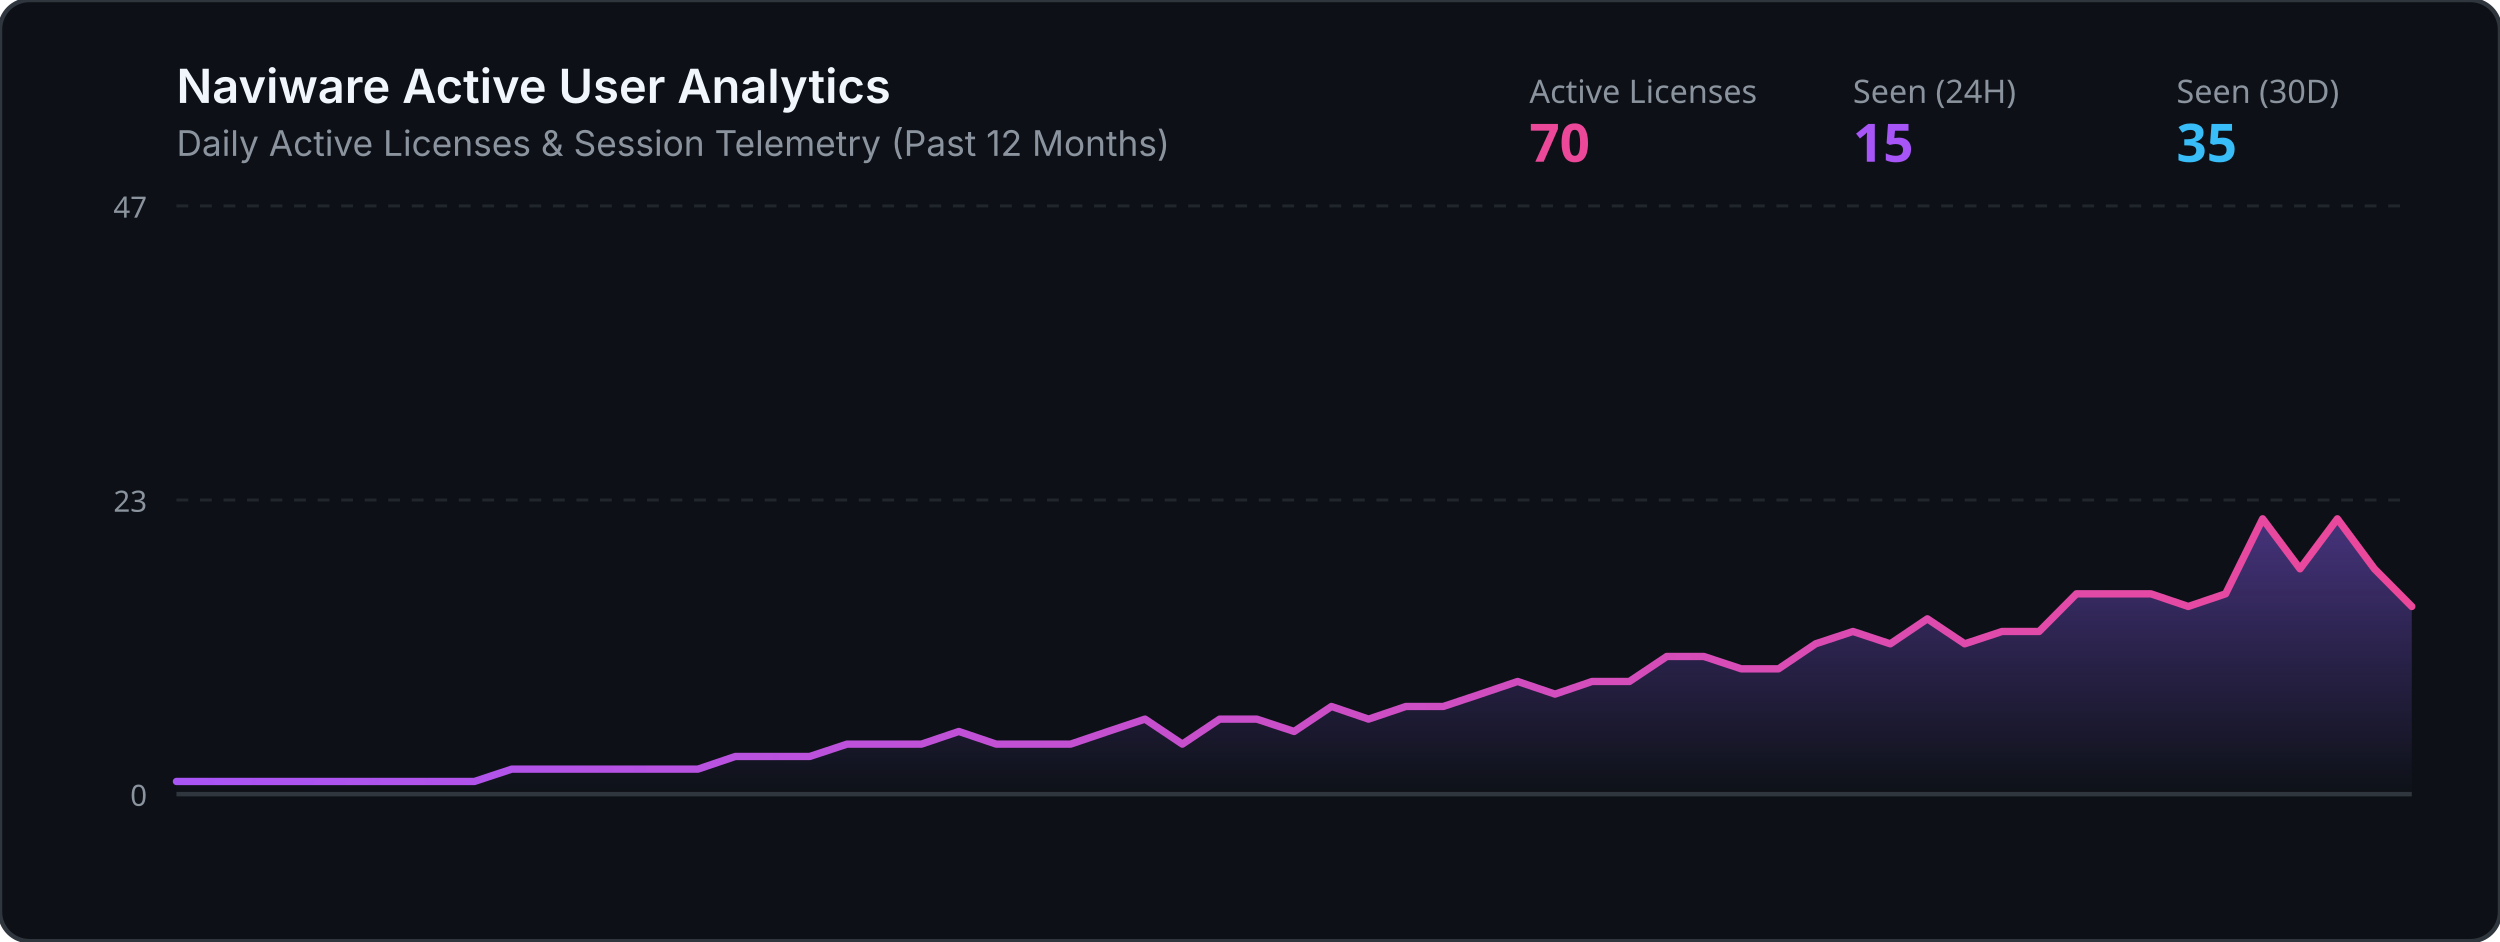
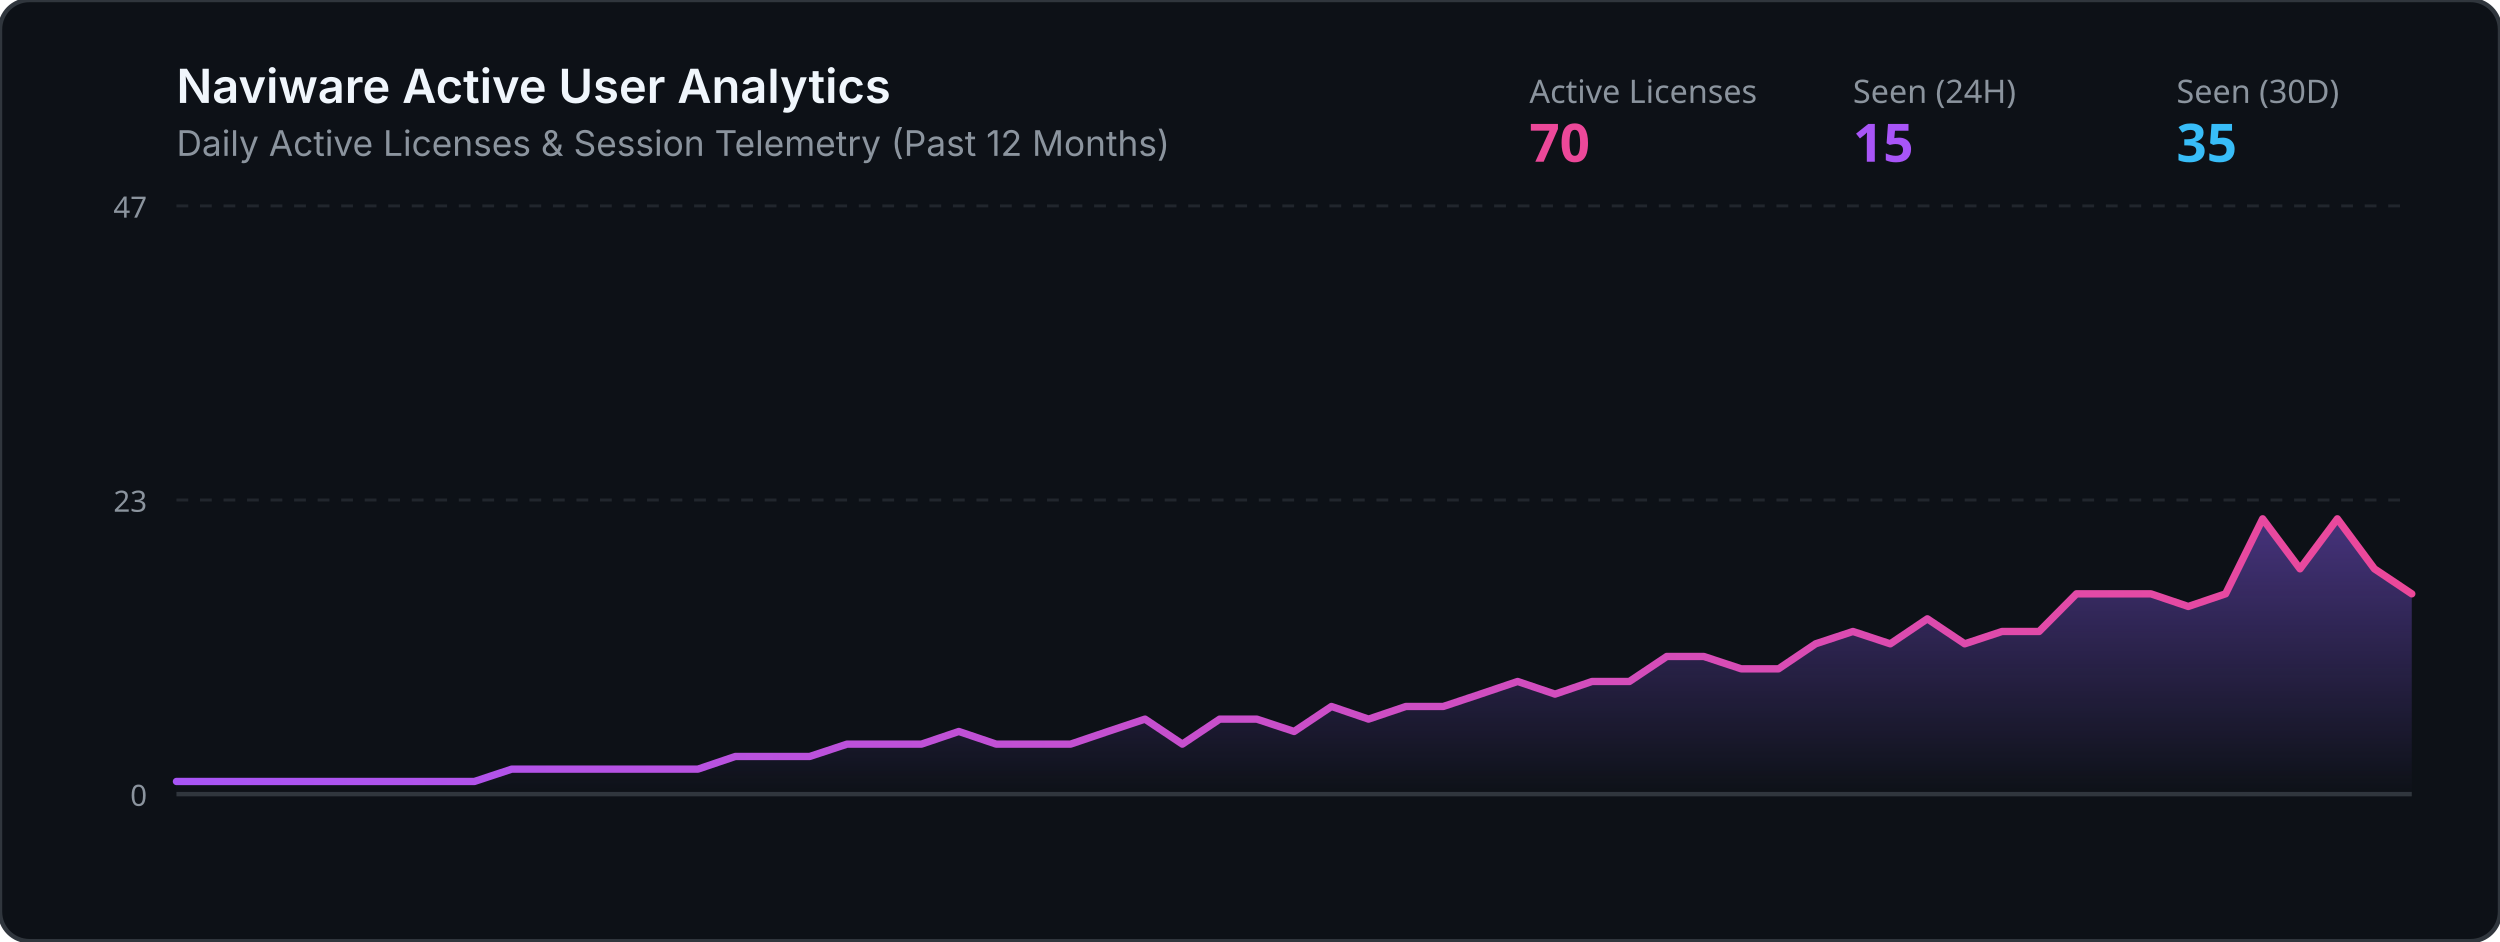
<svg xmlns="http://www.w3.org/2000/svg" viewBox="0 0 850 320" width="100%" height="320">
  <defs>
    <linearGradient id="grad" x1="0%" y1="0%" x2="0%" y2="100%">
      <stop offset="0%" stop-color="#8b5cf6" stop-opacity="0.45" />
      <stop offset="100%" stop-color="#8b5cf6" stop-opacity="0.0" />
    </linearGradient>
    <linearGradient id="lineGrad" x1="0%" y1="0%" x2="100%" y2="0%">
      <stop offset="0%" stop-color="#a855f7" />
      <stop offset="100%" stop-color="#ec4899" />
    </linearGradient>
  </defs>
  <rect width="850" height="320" rx="10" fill="#0d1117" stroke="#30363d" stroke-width="1.5" />
  <text x="60" y="35" fill="#f0f6fc" font-family="-apple-system,BlinkMacSystemFont,Segoe UI,sans-serif" font-size="16" font-weight="600">Naviware Active User Analytics</text>
  <text x="60" y="53" fill="#8b949e" font-family="-apple-system,BlinkMacSystemFont,Segoe UI,sans-serif" font-size="12">Daily Active Licenses &amp; Session Telemetry (Past 12 Months)</text>
  <text x="520" y="35" fill="#8b949e" font-family="sans-serif" font-size="11">Active Licenses</text>
  <text x="520" y="55" fill="#ec4899" font-family="sans-serif" font-size="18" font-weight="bold">70</text>
  <text x="630" y="35" fill="#8b949e" font-family="sans-serif" font-size="11">Seen (24H)</text>
  <text x="630" y="55" fill="#a855f7" font-family="sans-serif" font-size="18" font-weight="bold">15</text>
  <text x="740" y="35" fill="#8b949e" font-family="sans-serif" font-size="11">Seen (30D)</text>
  <text x="740" y="55" fill="#38bdf8" font-family="sans-serif" font-size="18" font-weight="bold">35</text>
  <line x1="60" y1="70" x2="820" y2="70" stroke="#21262d" stroke-width="1" stroke-dasharray="4" />
  <line x1="60" y1="170.0" x2="820" y2="170.0" stroke="#21262d" stroke-width="1" stroke-dasharray="4" />
  <line x1="60" y1="270" x2="820" y2="270" stroke="#30363d" stroke-width="1.5" />
  <text x="50" y="74" fill="#8b949e" font-family="sans-serif" font-size="10" text-anchor="end">47</text>
  <text x="50" y="174.0" fill="#8b949e" font-family="sans-serif" font-size="10" text-anchor="end">23</text>
  <text x="50" y="274" fill="#8b949e" font-family="sans-serif" font-size="10" text-anchor="end">0</text>
-   <polygon points="60,270 60.0,265.7 72.7,265.7 85.3,265.7 98.0,265.7 110.7,265.7 123.3,265.7 136.0,265.7 148.7,265.7 161.3,265.7 174.0,261.5 186.7,261.5 199.3,261.5 212.0,261.5 224.7,261.5 237.3,261.5 250.0,257.2 262.7,257.2 275.3,257.2 288.0,253.0 300.7,253.0 313.3,253.0 326.0,248.7 338.7,253.0 351.3,253.0 364.0,253.0 376.7,248.7 389.3,244.5 402.0,253.0 414.7,244.5 427.3,244.5 440.0,248.7 452.7,240.2 465.3,244.5 478.0,240.2 490.7,240.2 503.3,236.0 516.0,231.7 528.7,236.0 541.3,231.7 554.0,231.7 566.7,223.2 579.3,223.2 592.0,227.4 604.7,227.4 617.3,218.9 630.0,214.7 642.7,218.9 655.3,210.4 668.0,218.9 680.7,214.7 693.3,214.7 706.0,201.9 718.7,201.9 731.3,201.9 744.0,206.2 756.7,201.9 769.3,176.4 782.0,193.4 794.7,176.4 807.3,193.4 820.0,206.2 820,270" fill="url(#grad)" />
-   <polyline points="60.0,265.7 72.7,265.7 85.3,265.7 98.0,265.7 110.7,265.7 123.3,265.7 136.0,265.7 148.7,265.7 161.3,265.7 174.0,261.5 186.7,261.5 199.3,261.5 212.0,261.5 224.7,261.5 237.3,261.5 250.0,257.2 262.7,257.2 275.3,257.2 288.0,253.0 300.7,253.0 313.3,253.0 326.0,248.7 338.7,253.0 351.3,253.0 364.0,253.0 376.7,248.7 389.3,244.5 402.0,253.0 414.7,244.5 427.3,244.5 440.0,248.7 452.7,240.2 465.3,244.5 478.0,240.2 490.7,240.2 503.3,236.0 516.0,231.7 528.7,236.0 541.3,231.7 554.0,231.7 566.7,223.2 579.3,223.2 592.0,227.4 604.7,227.4 617.3,218.9 630.0,214.7 642.7,218.9 655.3,210.4 668.0,218.9 680.7,214.7 693.3,214.7 706.0,201.9 718.7,201.9 731.3,201.9 744.0,206.2 756.7,201.9 769.3,176.4 782.0,193.4 794.7,176.4 807.3,193.4 820.0,206.2" fill="none" stroke="url(#lineGrad)" stroke-width="2.5" stroke-linecap="round" stroke-linejoin="round" />
+   <polygon points="60,270 60.0,265.7 72.7,265.7 85.3,265.7 98.0,265.7 110.7,265.7 123.3,265.7 136.0,265.7 148.7,265.7 161.3,265.7 174.0,261.5 186.7,261.5 199.3,261.5 212.0,261.5 224.7,261.5 237.3,261.5 250.0,257.2 262.7,257.2 275.3,257.2 288.0,253.0 300.7,253.0 313.3,253.0 326.0,248.7 338.7,253.0 351.3,253.0 364.0,253.0 376.7,248.7 389.3,244.5 402.0,253.0 414.7,244.5 427.3,244.5 440.0,248.7 452.7,240.2 465.3,244.5 478.0,240.2 490.7,240.2 503.3,236.0 516.0,231.7 528.7,236.0 541.3,231.7 554.0,231.7 566.7,223.2 579.3,223.2 592.0,227.4 604.7,227.4 617.3,218.9 630.0,214.7 642.7,218.9 655.3,210.4 668.0,218.9 680.7,214.7 693.3,214.7 706.0,201.9 718.7,201.9 731.3,201.9 744.0,206.2 756.7,201.9 769.3,176.4 782.0,193.4 794.7,176.4 807.3,193.4 820.0,201.9 820,270" fill="url(#grad)" />
+   <polyline points="60.0,265.7 72.7,265.7 85.3,265.7 98.0,265.7 110.7,265.7 123.3,265.7 136.0,265.7 148.7,265.7 161.3,265.7 174.0,261.5 186.7,261.5 199.3,261.5 212.0,261.5 224.7,261.5 237.3,261.5 250.0,257.2 262.7,257.2 275.3,257.2 288.0,253.0 300.7,253.0 313.3,253.0 326.0,248.7 338.7,253.0 351.3,253.0 364.0,253.0 376.7,248.7 389.3,244.5 402.0,253.0 414.7,244.5 427.3,244.5 440.0,248.7 452.7,240.2 465.3,244.5 478.0,240.2 490.7,240.2 503.3,236.0 516.0,231.7 528.7,236.0 541.3,231.7 554.0,231.7 566.7,223.2 579.3,223.2 592.0,227.4 604.7,227.4 617.3,218.9 630.0,214.7 642.7,218.9 655.3,210.4 668.0,218.9 680.7,214.7 693.3,214.7 706.0,201.9 718.7,201.9 731.3,201.9 744.0,206.2 756.7,201.9 769.3,176.4 782.0,193.4 794.7,176.4 807.3,193.4 820.0,201.9" fill="none" stroke="url(#lineGrad)" stroke-width="2.5" stroke-linecap="round" stroke-linejoin="round" />
</svg>
